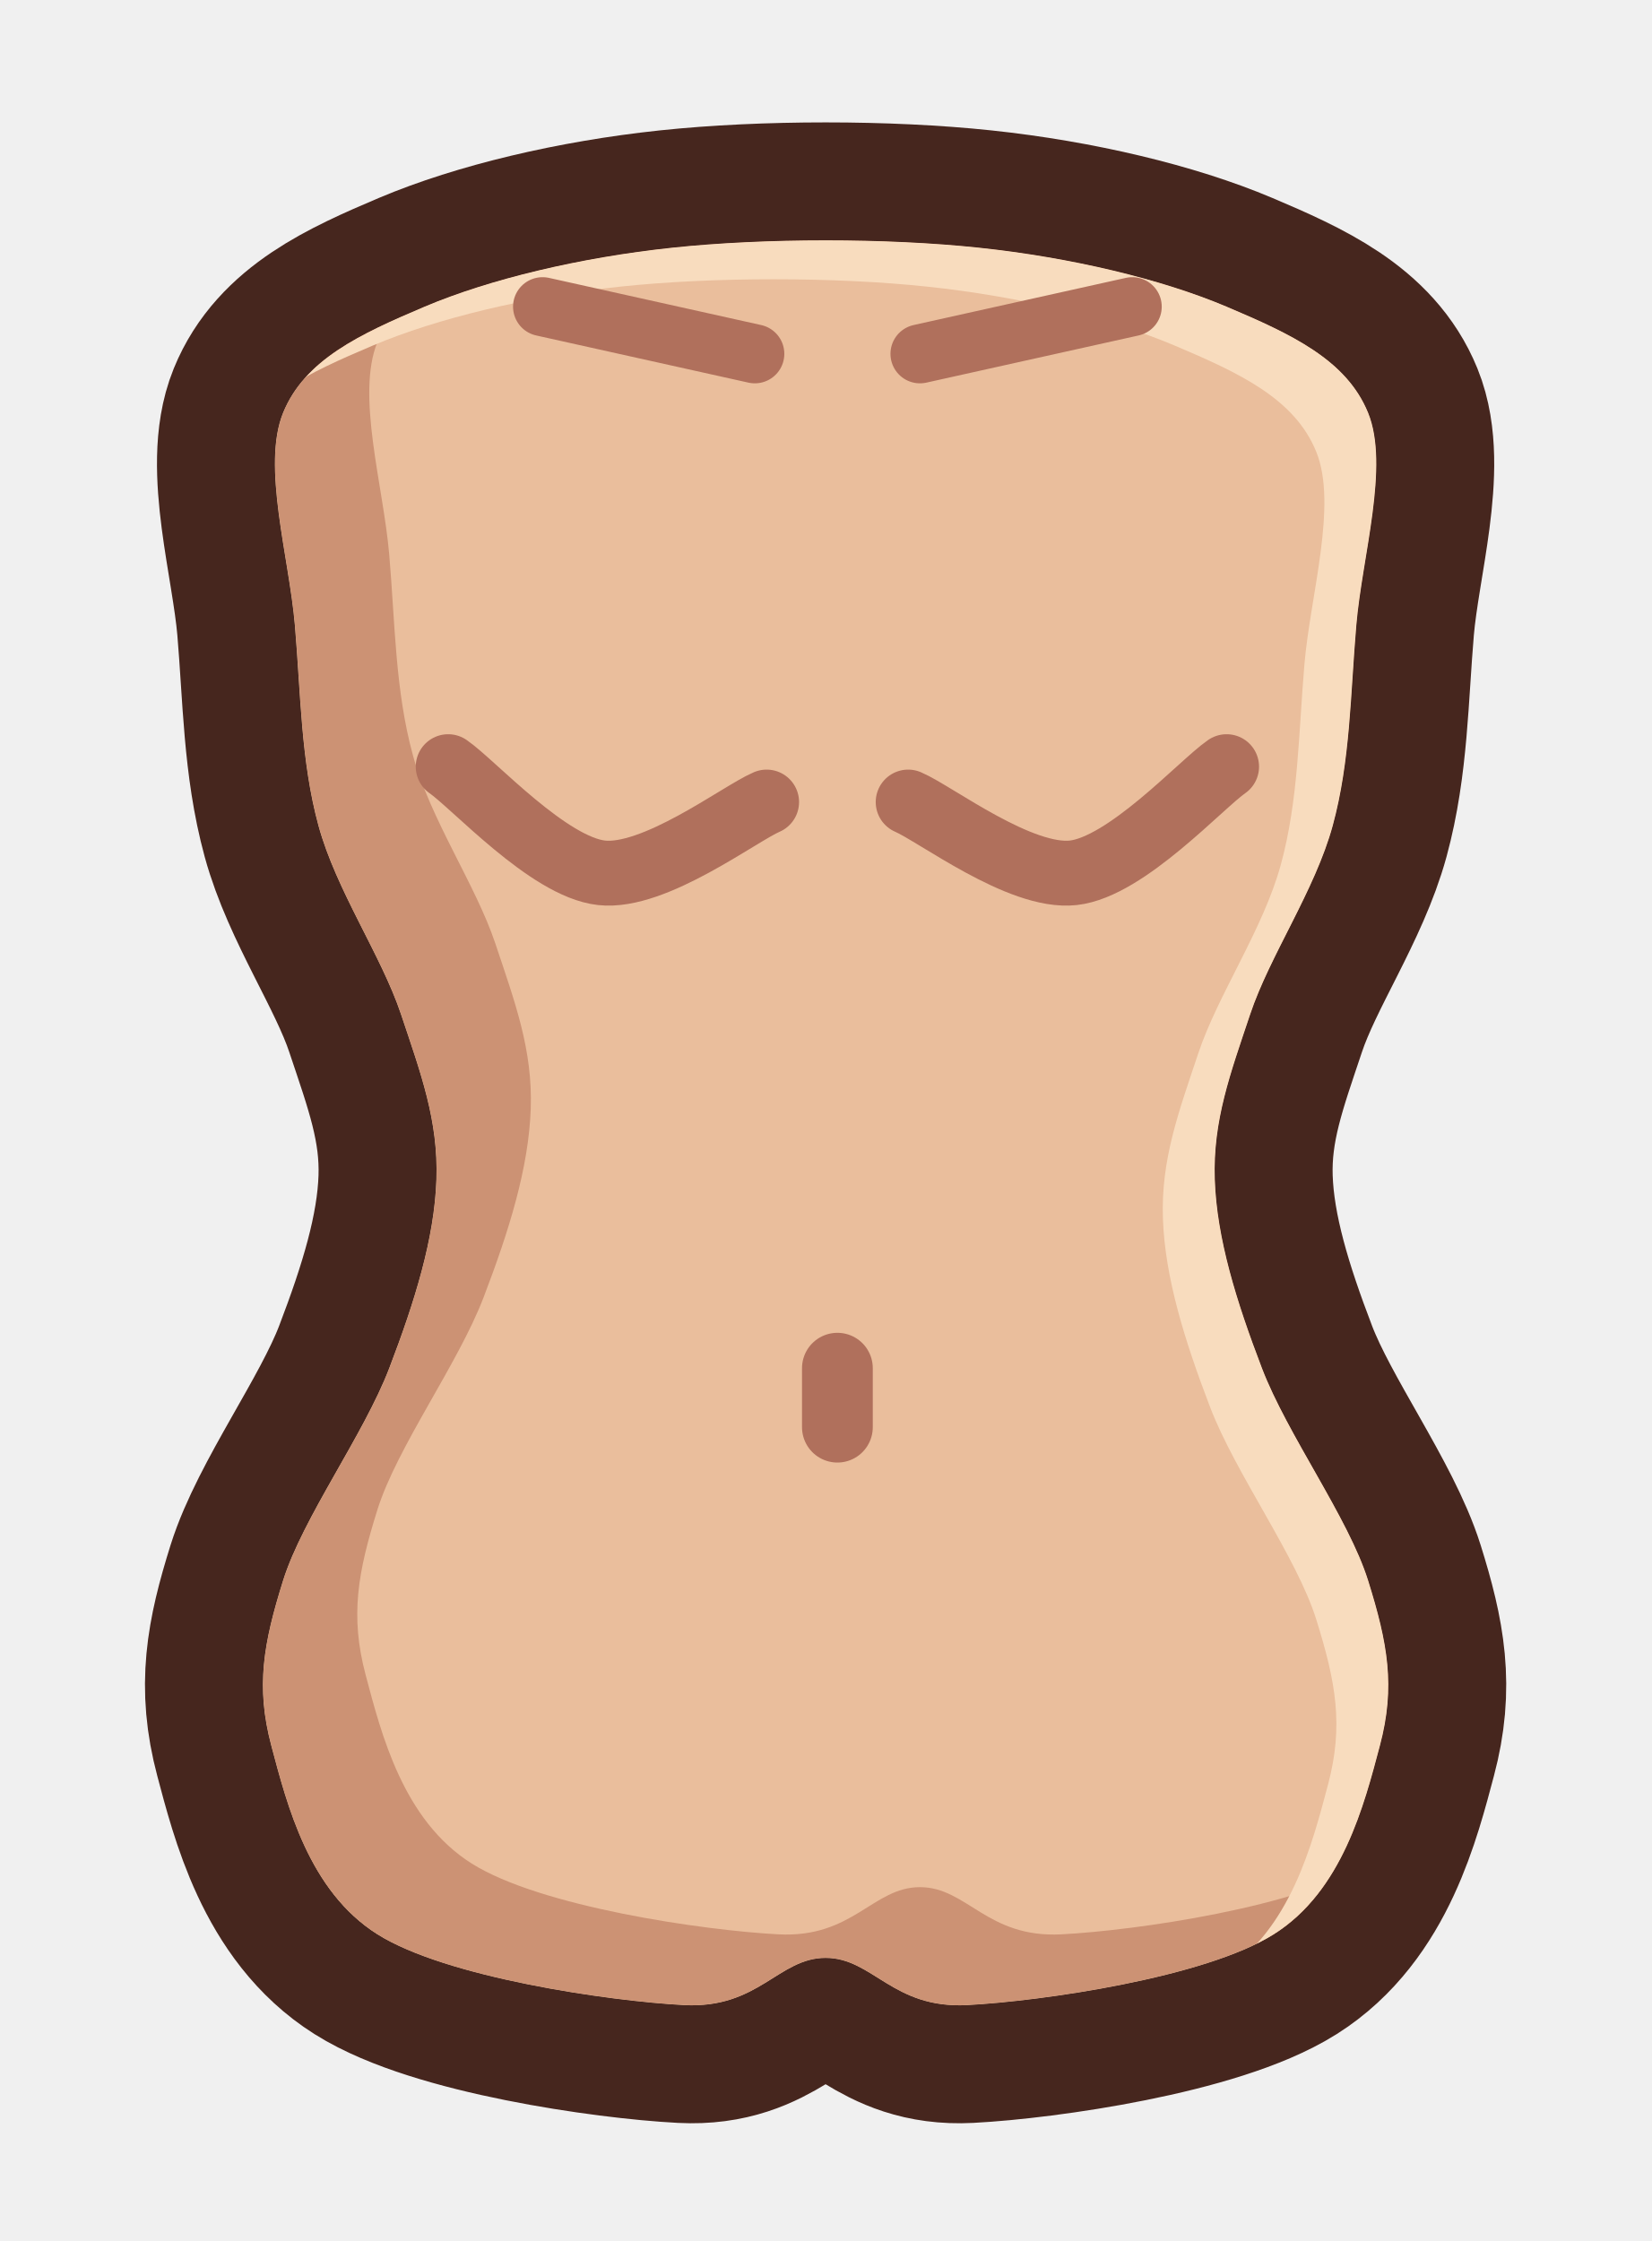
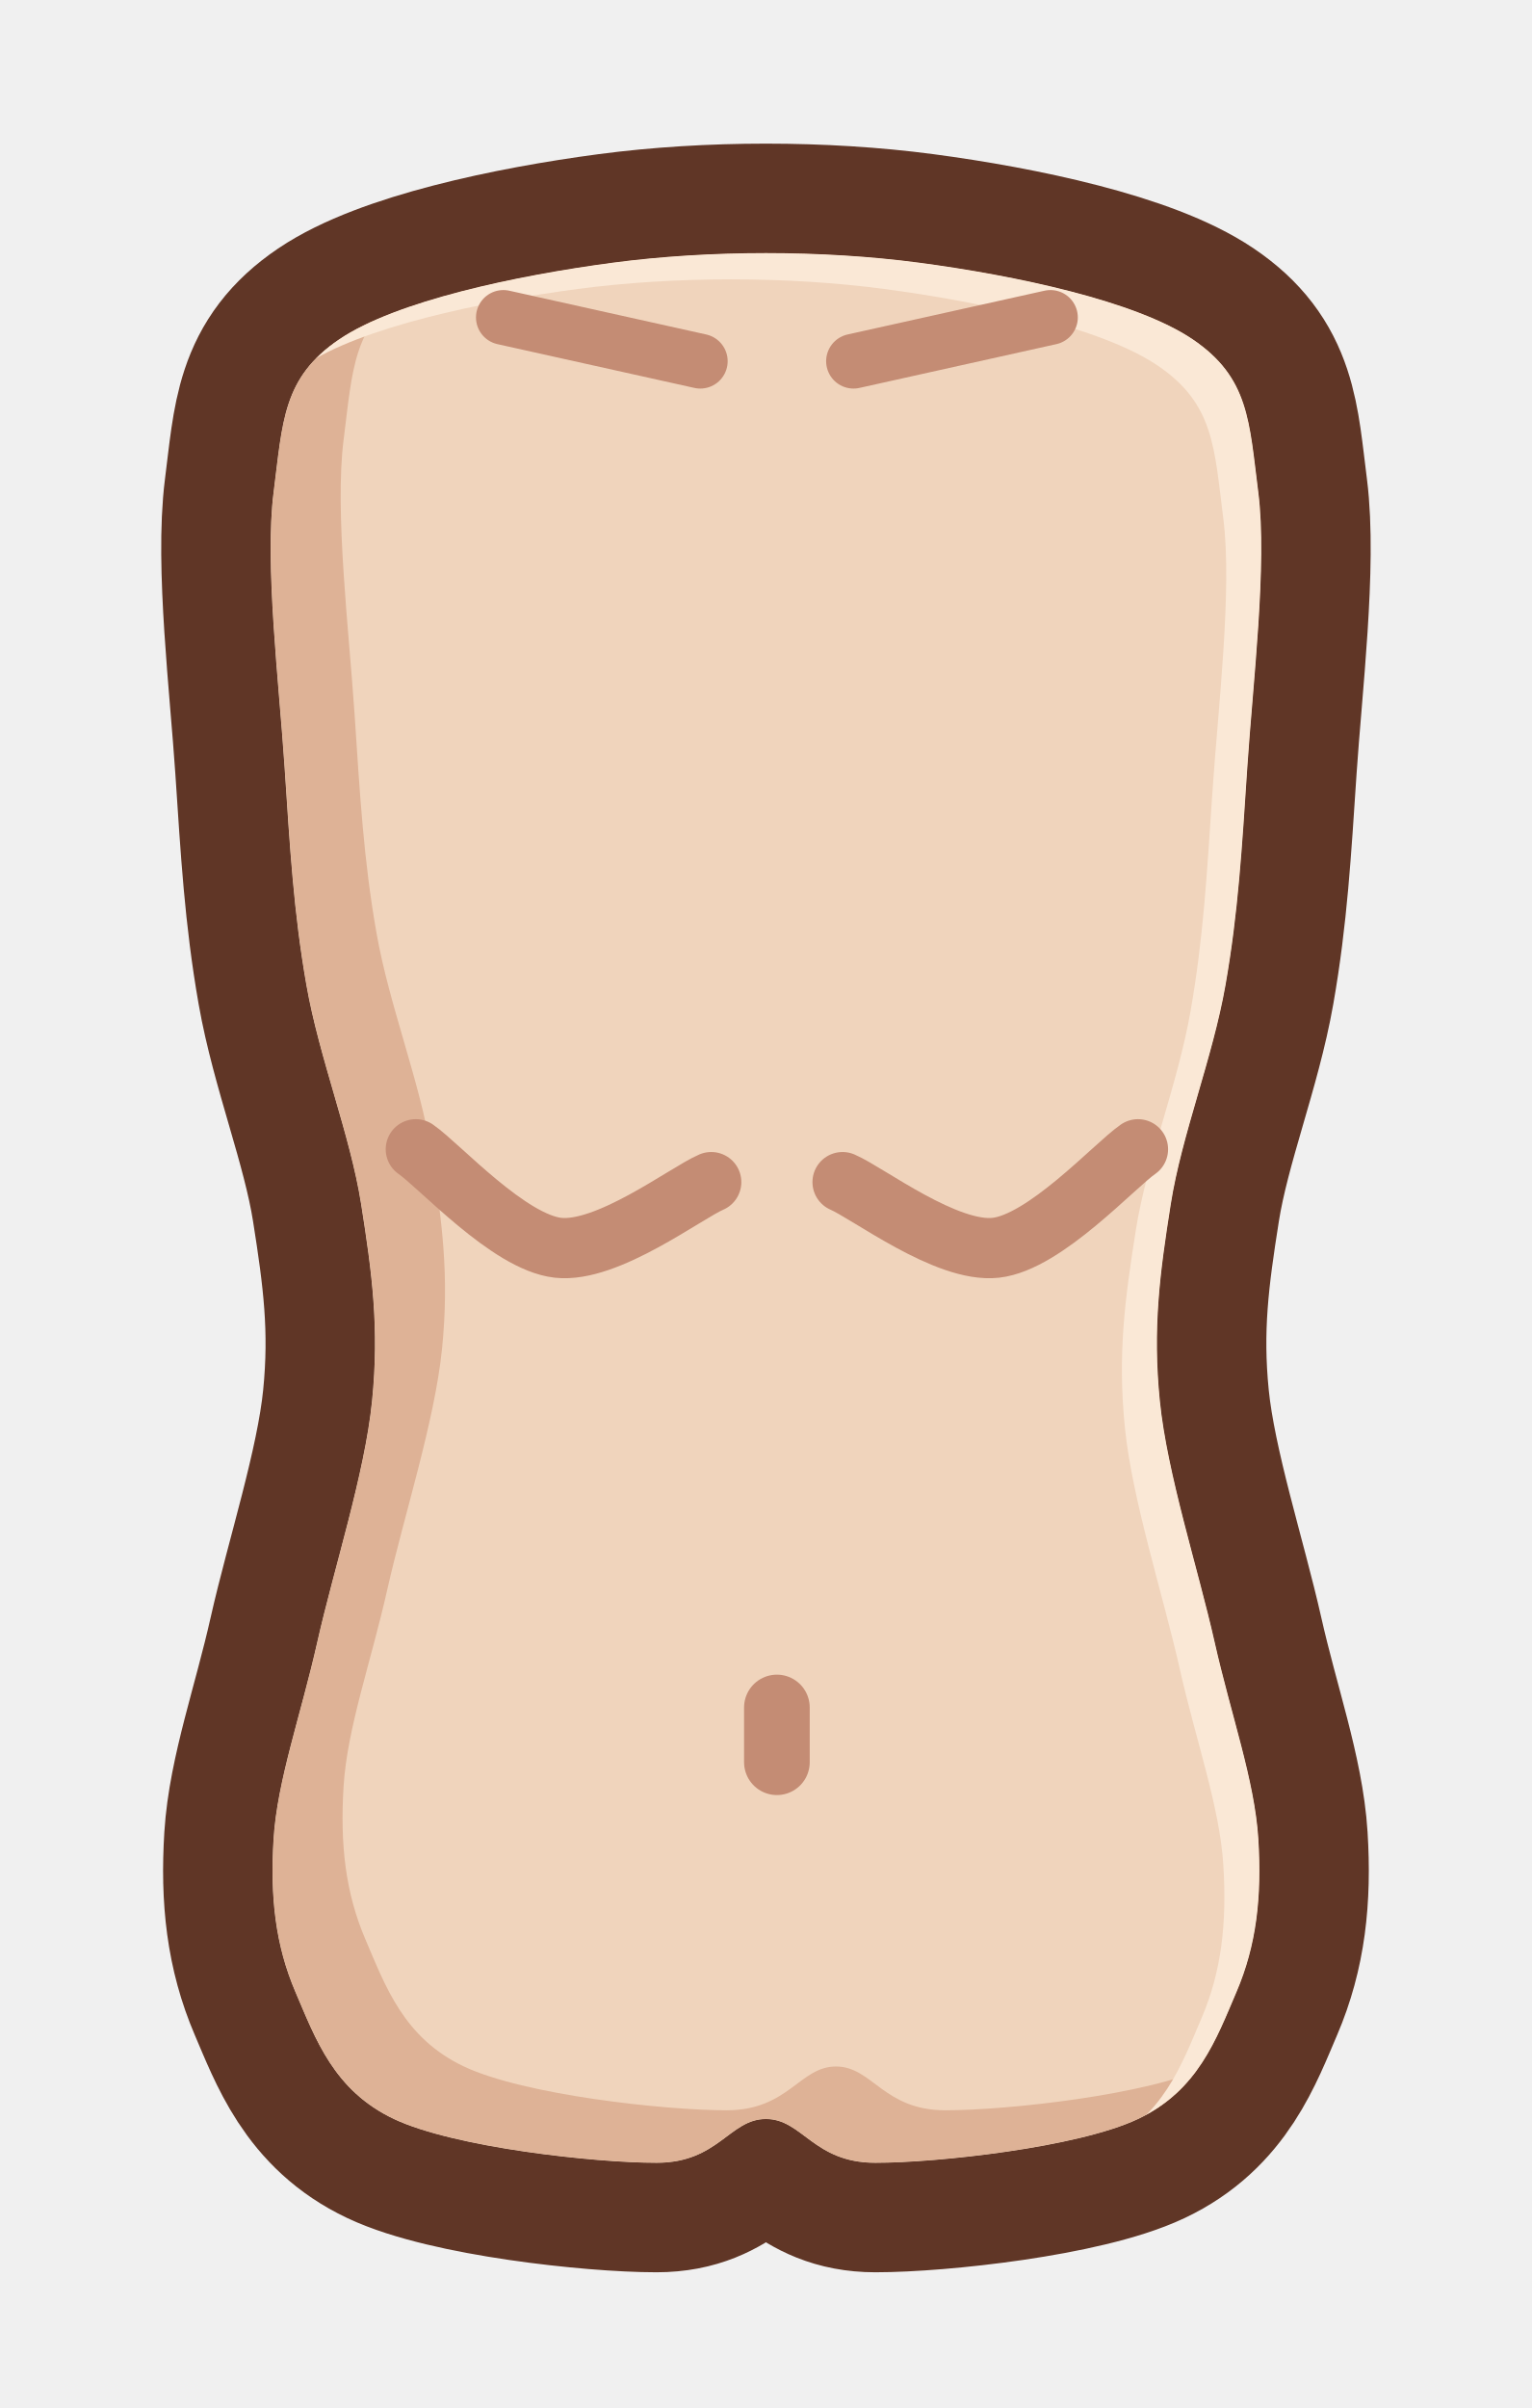
- <svg xmlns="http://www.w3.org/2000/svg" width="56" height="76" viewBox="-7 -33 14 19" shape-rendering="geometricPrecision">
+ <svg xmlns="http://www.w3.org/2000/svg" width="56" height="88" viewBox="-7 -37 14 22" shape-rendering="geometricPrecision">
  <defs>
    <g id="g0">
-       <path d="M-1.300,-30.900 C-0.517,-30.983 0.517,-30.983 1.300,-30.900 C2.083,-30.817 2.850,-30.633 3.400,-30.400 C3.950,-30.167 4.417,-29.950 4.600,-29.500 C4.783,-29.050 4.550,-28.283 4.500,-27.700 C4.450,-27.117 4.450,-26.550 4.300,-26.000 C4.150,-25.450 3.767,-24.900 3.600,-24.400 C3.433,-23.900 3.283,-23.500 3.300,-23.000 C3.317,-22.500 3.483,-21.967 3.700,-21.400 C3.917,-20.833 4.433,-20.133 4.600,-19.600 C4.767,-19.067 4.833,-18.700 4.700,-18.200 C4.567,-17.700 4.383,-16.967 3.800,-16.600 C3.217,-16.233 1.833,-16.033 1.200,-16.000 C0.567,-15.967 0.400,-16.400 0.000,-16.400 C-0.400,-16.400 -0.567,-15.967 -1.200,-16.000 C-1.833,-16.033 -3.217,-16.233 -3.800,-16.600 C-4.383,-16.967 -4.567,-17.700 -4.700,-18.200 C-4.833,-18.700 -4.767,-19.067 -4.600,-19.600 C-4.433,-20.133 -3.917,-20.833 -3.700,-21.400 C-3.483,-21.967 -3.317,-22.500 -3.300,-23.000 C-3.283,-23.500 -3.433,-23.900 -3.600,-24.400 C-3.767,-24.900 -4.150,-25.450 -4.300,-26.000 C-4.450,-26.550 -4.450,-27.117 -4.500,-27.700 C-4.550,-28.283 -4.783,-29.050 -4.600,-29.500 C-4.417,-29.950 -3.950,-30.167 -3.400,-30.400 C-2.850,-30.633 -2.083,-30.817 -1.300,-30.900 Z" />
+       <path d="M-1.400,-34.600 C-0.517,-34.717 0.517,-34.717 1.400,-34.600 C2.283,-34.483 3.383,-34.250 3.900,-33.900 C4.417,-33.550 4.417,-33.150 4.500,-32.500 C4.583,-31.850 4.450,-30.750 4.400,-30.000 C4.350,-29.250 4.317,-28.667 4.200,-28.000 C4.083,-27.333 3.800,-26.633 3.700,-26.000 C3.600,-25.367 3.533,-24.867 3.600,-24.200 C3.667,-23.533 3.950,-22.667 4.100,-22.000 C4.250,-21.333 4.467,-20.733 4.500,-20.200 C4.533,-19.667 4.483,-19.227 4.300,-18.800 C4.117,-18.373 3.950,-17.900 3.400,-17.640 C2.850,-17.380 1.567,-17.240 1.000,-17.240 C0.433,-17.240 0.333,-17.640 0.000,-17.640 C-0.333,-17.640 -0.433,-17.240 -1.000,-17.240 C-1.567,-17.240 -2.850,-17.380 -3.400,-17.640 C-3.950,-17.900 -4.117,-18.373 -4.300,-18.800 C-4.483,-19.227 -4.533,-19.667 -4.500,-20.200 C-4.467,-20.733 -4.250,-21.333 -4.100,-22.000 C-3.950,-22.667 -3.667,-23.533 -3.600,-24.200 C-3.533,-24.867 -3.600,-25.367 -3.700,-26.000 C-3.800,-26.633 -4.083,-27.333 -4.200,-28.000 C-4.317,-28.667 -4.350,-29.250 -4.400,-30.000 C-4.450,-30.750 -4.583,-31.850 -4.500,-32.500 C-4.417,-33.150 -4.417,-33.550 -3.900,-33.900 C-3.383,-34.250 -2.283,-34.483 -1.400,-34.600 Z" />
    </g>
    <clipPath id="cg0">
-       <path d="M-1.300,-30.900 C-0.517,-30.983 0.517,-30.983 1.300,-30.900 C2.083,-30.817 2.850,-30.633 3.400,-30.400 C3.950,-30.167 4.417,-29.950 4.600,-29.500 C4.783,-29.050 4.550,-28.283 4.500,-27.700 C4.450,-27.117 4.450,-26.550 4.300,-26.000 C4.150,-25.450 3.767,-24.900 3.600,-24.400 C3.433,-23.900 3.283,-23.500 3.300,-23.000 C3.317,-22.500 3.483,-21.967 3.700,-21.400 C3.917,-20.833 4.433,-20.133 4.600,-19.600 C4.767,-19.067 4.833,-18.700 4.700,-18.200 C4.567,-17.700 4.383,-16.967 3.800,-16.600 C3.217,-16.233 1.833,-16.033 1.200,-16.000 C0.567,-15.967 0.400,-16.400 0.000,-16.400 C-0.400,-16.400 -0.567,-15.967 -1.200,-16.000 C-1.833,-16.033 -3.217,-16.233 -3.800,-16.600 C-4.383,-16.967 -4.567,-17.700 -4.700,-18.200 C-4.833,-18.700 -4.767,-19.067 -4.600,-19.600 C-4.433,-20.133 -3.917,-20.833 -3.700,-21.400 C-3.483,-21.967 -3.317,-22.500 -3.300,-23.000 C-3.283,-23.500 -3.433,-23.900 -3.600,-24.400 C-3.767,-24.900 -4.150,-25.450 -4.300,-26.000 C-4.450,-26.550 -4.450,-27.117 -4.500,-27.700 C-4.550,-28.283 -4.783,-29.050 -4.600,-29.500 C-4.417,-29.950 -3.950,-30.167 -3.400,-30.400 C-2.850,-30.633 -2.083,-30.817 -1.300,-30.900 Z" />
+       <path d="M-1.400,-34.600 C-0.517,-34.717 0.517,-34.717 1.400,-34.600 C2.283,-34.483 3.383,-34.250 3.900,-33.900 C4.417,-33.550 4.417,-33.150 4.500,-32.500 C4.583,-31.850 4.450,-30.750 4.400,-30.000 C4.350,-29.250 4.317,-28.667 4.200,-28.000 C4.083,-27.333 3.800,-26.633 3.700,-26.000 C3.600,-25.367 3.533,-24.867 3.600,-24.200 C3.667,-23.533 3.950,-22.667 4.100,-22.000 C4.250,-21.333 4.467,-20.733 4.500,-20.200 C4.533,-19.667 4.483,-19.227 4.300,-18.800 C4.117,-18.373 3.950,-17.900 3.400,-17.640 C2.850,-17.380 1.567,-17.240 1.000,-17.240 C0.433,-17.240 0.333,-17.640 0.000,-17.640 C-0.333,-17.640 -0.433,-17.240 -1.000,-17.240 C-1.567,-17.240 -2.850,-17.380 -3.400,-17.640 C-3.950,-17.900 -4.117,-18.373 -4.300,-18.800 C-4.483,-19.227 -4.533,-19.667 -4.500,-20.200 C-4.467,-20.733 -4.250,-21.333 -4.100,-22.000 C-3.950,-22.667 -3.667,-23.533 -3.600,-24.200 C-3.533,-24.867 -3.600,-25.367 -3.700,-26.000 C-3.800,-26.633 -4.083,-27.333 -4.200,-28.000 C-4.317,-28.667 -4.350,-29.250 -4.400,-30.000 C-4.450,-30.750 -4.583,-31.850 -4.500,-32.500 C-4.417,-33.150 -4.417,-33.550 -3.900,-33.900 C-3.383,-34.250 -2.283,-34.483 -1.400,-34.600 Z" />
    </clipPath>
    <mask id="msg0">
-       <rect x="-12" y="-38" width="24" height="29" fill="white" />
-       <use href="#g0" fill="black" transform="translate(0.800,-0.600)" />
+       <rect x="-12" y="-42" width="24" height="32" fill="white" />
+       <use href="#g0" fill="black" transform="translate(0.640,-0.480)" />
    </mask>
    <mask id="mlg0">
-       <rect x="-12" y="-38" width="24" height="29" fill="white" />
-       <use href="#g0" fill="black" transform="translate(-0.440,0.330)" />
+       <rect x="-12" y="-42" width="24" height="32" fill="white" />
+       <use href="#g0" fill="black" transform="translate(-0.320,0.240)" />
    </mask>
  </defs>
-   <use href="#g0" fill="none" stroke="rgb(70,38,30)" stroke-width="2.000" stroke-linejoin="round" />
-   <use href="#g0" fill="rgb(70,38,30)" />
-   <use href="#g0" fill="rgb(234,190,156)" />
+   <use href="#g0" fill="none" stroke="rgb(96,54,38)" stroke-width="2.000" stroke-linejoin="round" />
+   <use href="#g0" fill="rgb(96,54,38)" />
+   <use href="#g0" fill="rgb(240,212,188)" />
  <g clip-path="url(#cg0)">
-     <rect x="-12" y="-38" width="24" height="29" fill="rgb(204,146,116)" mask="url(#msg0)" />
+     <rect x="-12" y="-42" width="24" height="32" fill="rgb(222,178,150)" mask="url(#msg0)" />
  </g>
  <g clip-path="url(#cg0)">
-     <rect x="-12" y="-38" width="24" height="29" fill="rgb(248,220,190)" mask="url(#mlg0)" />
+     <rect x="-12" y="-42" width="24" height="32" fill="rgb(250,232,214)" mask="url(#mlg0)" />
  </g>
-   <path d="M-0.600,-30.000 L-2.400,-30.400" fill="none" stroke="rgb(176,112,92)" stroke-width="0.500" stroke-linecap="round" stroke-linejoin="round" />
-   <path d="M0.800,-30.000 L2.600,-30.400" fill="none" stroke="rgb(176,112,92)" stroke-width="0.500" stroke-linecap="round" stroke-linejoin="round" />
-   <path d="M-3.200,-26.500 C-2.983,-26.350 -2.350,-25.650 -1.900,-25.600 C-1.450,-25.550 -0.733,-26.100 -0.500,-26.200" fill="none" stroke="rgb(176,112,92)" stroke-width="0.550" stroke-linecap="round" stroke-linejoin="round" />
-   <path d="M0.700,-26.200 C0.933,-26.100 1.650,-25.550 2.100,-25.600 C2.550,-25.650 3.183,-26.350 3.400,-26.500" fill="none" stroke="rgb(176,112,92)" stroke-width="0.550" stroke-linecap="round" stroke-linejoin="round" />
-   <path d="M0.100,-21.400 L0.100,-20.900" fill="none" stroke="rgb(176,112,92)" stroke-width="0.600" stroke-linecap="round" stroke-linejoin="round" />
+   <path d="M-0.600,-33.700 L-2.400,-34.100" fill="none" stroke="rgb(196,140,116)" stroke-width="0.500" stroke-linecap="round" stroke-linejoin="round" />
+   <path d="M0.800,-33.700 L2.600,-34.100" fill="none" stroke="rgb(196,140,116)" stroke-width="0.500" stroke-linecap="round" stroke-linejoin="round" />
+   <path d="M-3.200,-26.500 C-2.983,-26.350 -2.350,-25.650 -1.900,-25.600 C-1.450,-25.550 -0.733,-26.100 -0.500,-26.200" fill="none" stroke="rgb(196,140,116)" stroke-width="0.550" stroke-linecap="round" stroke-linejoin="round" />
+   <path d="M0.700,-26.200 C0.933,-26.100 1.650,-25.550 2.100,-25.600 C2.550,-25.650 3.183,-26.350 3.400,-26.500" fill="none" stroke="rgb(196,140,116)" stroke-width="0.550" stroke-linecap="round" stroke-linejoin="round" />
+   <path d="M0.100,-21.400 L0.100,-20.900" fill="none" stroke="rgb(196,140,116)" stroke-width="0.600" stroke-linecap="round" stroke-linejoin="round" />
</svg>
